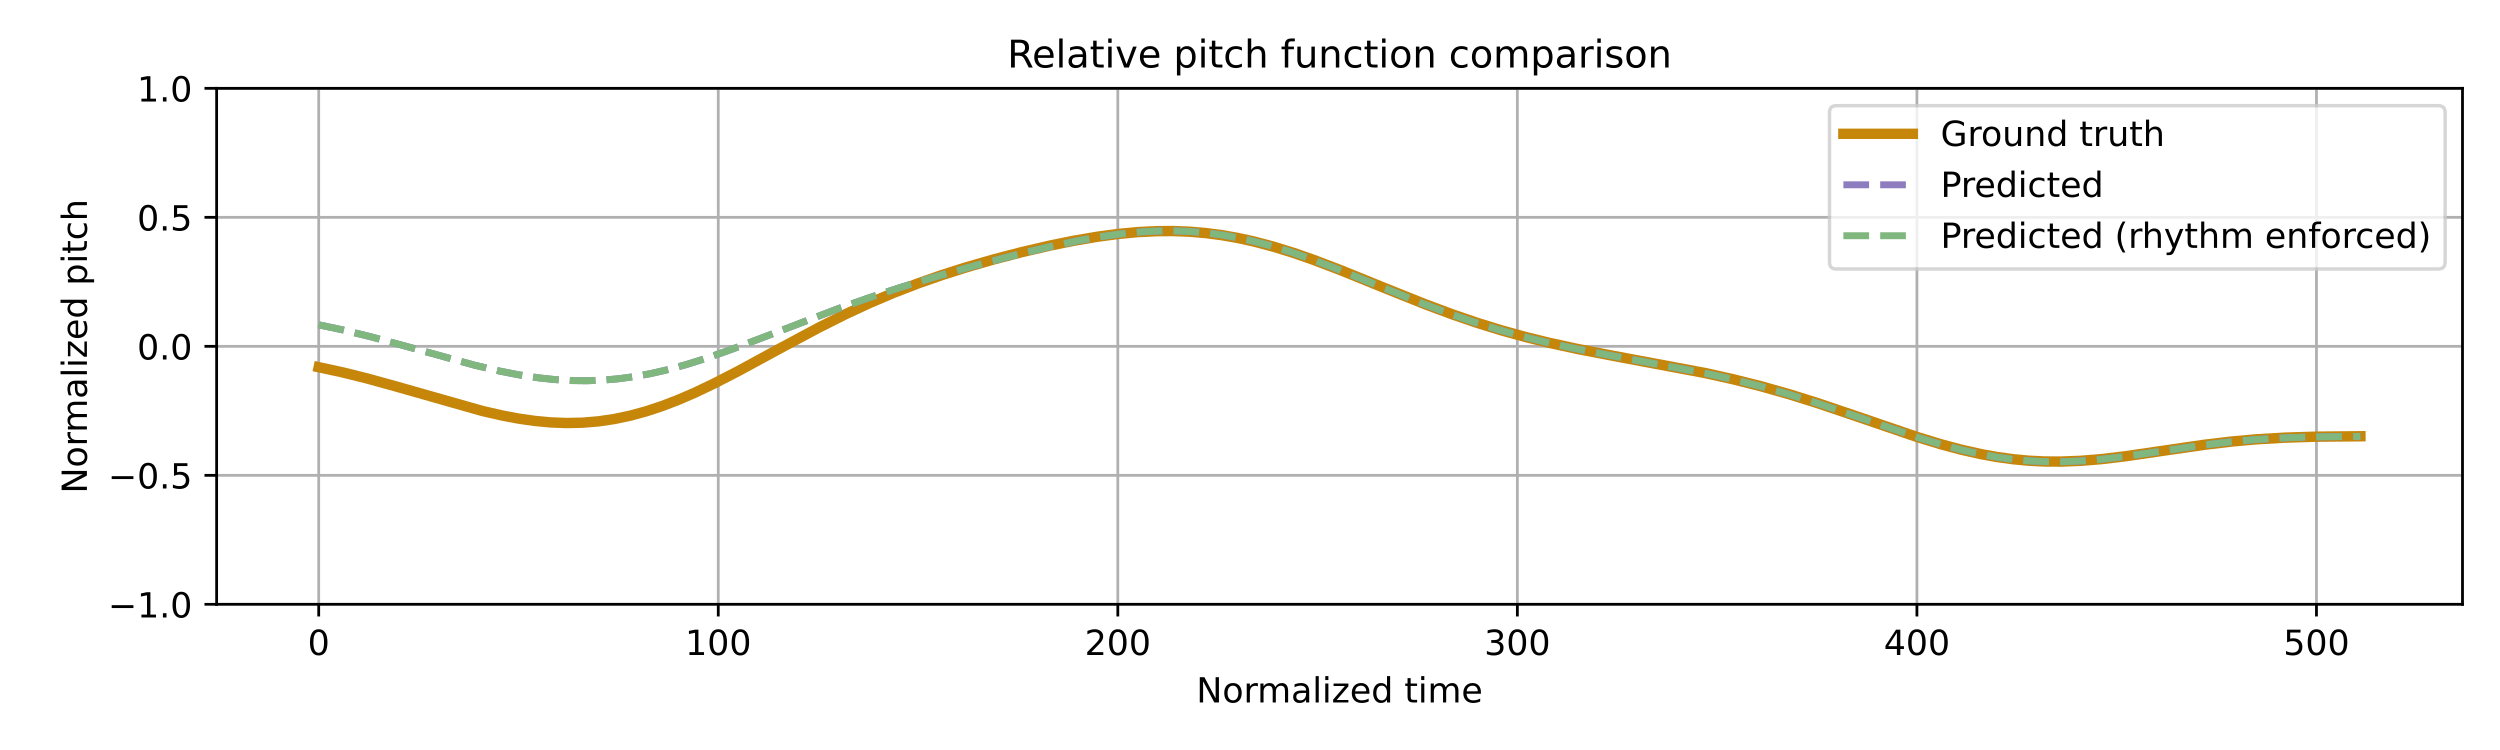
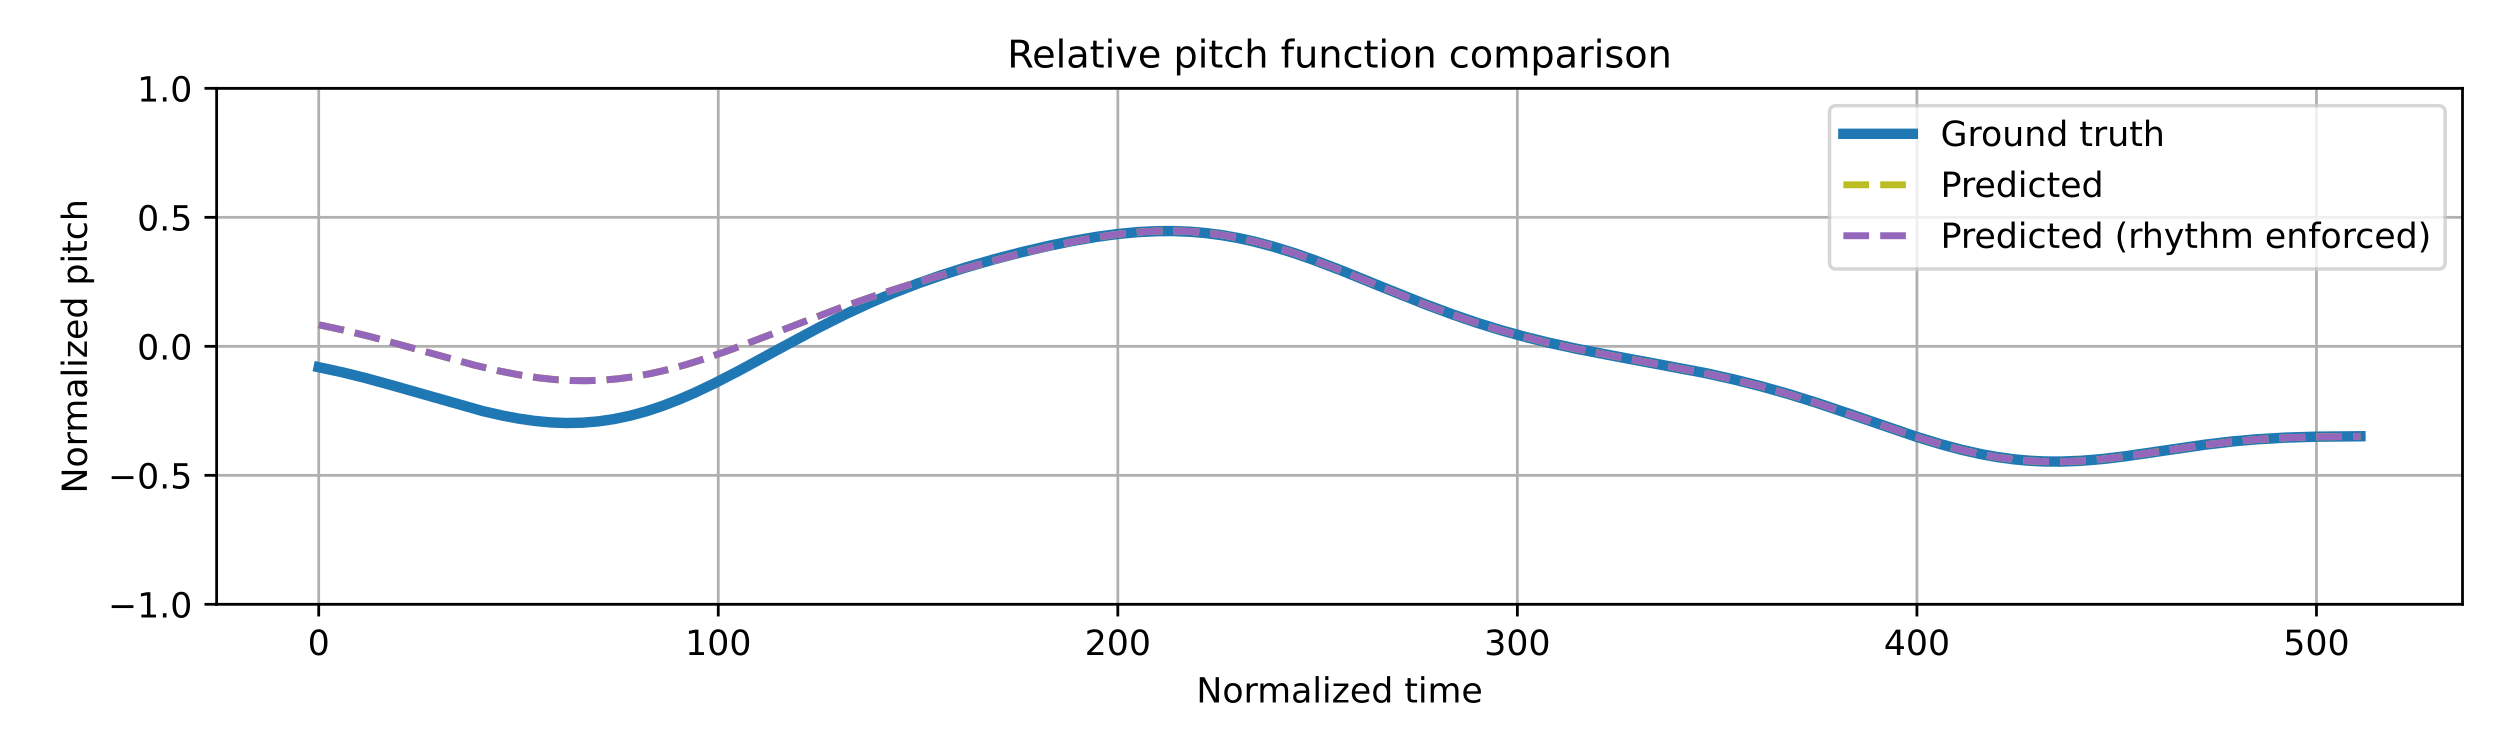
<svg xmlns="http://www.w3.org/2000/svg" xmlns:xlink="http://www.w3.org/1999/xlink" width="720pt" height="216pt" viewBox="0 0 720 216" version="1.1">
  <defs>
    <style type="text/css">*{stroke-linejoin: round; stroke-linecap: butt}</style>
  </defs>
  <g id="figure_1">
    <g id="patch_1">
      <path d="M 0 216  L 720 216  L 720 0  L 0 0  z " style="fill: #ffffff" />
    </g>
    <g id="axes_1">
      <g id="patch_2">
        <path d="M 62.39 174.04  L 709.2 174.04  L 709.2 25.44  L 62.39 25.44  z " style="fill: #ffffff" />
      </g>
      <g id="matplotlib.axis_1">
        <g id="xtick_1">
          <g id="line2d_1">
-             <path d="M 91.79 174.04  L 91.79 25.44  " clip-path="url(#pec3f9283bf)" style="fill: none; stroke: #b0b0b0; stroke-width: 0.8; stroke-linecap: square" />
+             <path d="M 91.79 174.04  L 91.79 25.44  " clip-path="url(#p451969dbb5)" style="fill: none; stroke: #b0b0b0; stroke-width: 0.8; stroke-linecap: square" />
          </g>
          <g id="line2d_2">
            <defs>
-               <path id="maca2d33551" d="M 0 0  L 0 3.5  " style="stroke: #000000; stroke-width: 0.8" />
-             </defs>
-             <g>
-               <use xlink:href="#maca2d33551" x="91.79" y="174.04" style="stroke: #000000; stroke-width: 0.8" />
+               <path id="m108feb2263" d="M 0 0  L 0 3.5  " style="stroke: #000000; stroke-width: 0.8" />
+             </defs>
+             <g>
+               <use xlink:href="#m108feb2263" x="91.79" y="174.04" style="stroke: #000000; stroke-width: 0.8" />
            </g>
          </g>
          <g id="text_1">
            <g transform="translate(88.60921 188.6384) scale(0.1 -0.1)">
              <defs>
                <path id="DejaVuSans-30" d="M 2034 4250  Q 1547 4250 1301 3770  Q 1056 3291 1056 2328  Q 1056 1369 1301 889  Q 1547 409 2034 409  Q 2525 409 2770 889  Q 3016 1369 3016 2328  Q 3016 3291 2770 3770  Q 2525 4250 2034 4250  z M 2034 4750  Q 2819 4750 3233 4129  Q 3647 3509 3647 2328  Q 3647 1150 3233 529  Q 2819 -91 2034 -91  Q 1250 -91 836 529  Q 422 1150 422 2328  Q 422 3509 836 4129  Q 1250 4750 2034 4750  z " transform="scale(0.015625)" />
              </defs>
              <use xlink:href="#DejaVuSans-30" />
            </g>
          </g>
        </g>
        <g id="xtick_2">
          <g id="line2d_3">
-             <path d="M 206.861 174.04  L 206.861 25.44  " clip-path="url(#pec3f9283bf)" style="fill: none; stroke: #b0b0b0; stroke-width: 0.8; stroke-linecap: square" />
+             <path d="M 206.861 174.04  L 206.861 25.44  " clip-path="url(#p451969dbb5)" style="fill: none; stroke: #b0b0b0; stroke-width: 0.8; stroke-linecap: square" />
          </g>
          <g id="line2d_4">
            <g>
-               <use xlink:href="#maca2d33551" x="206.861" y="174.04" style="stroke: #000000; stroke-width: 0.8" />
+               <use xlink:href="#m108feb2263" x="206.861" y="174.04" style="stroke: #000000; stroke-width: 0.8" />
            </g>
          </g>
          <g id="text_2">
            <g transform="translate(197.317 188.6384) scale(0.1 -0.1)">
              <defs>
                <path id="DejaVuSans-31" d="M 794 531  L 1825 531  L 1825 4091  L 703 3866  L 703 4441  L 1819 4666  L 2450 4666  L 2450 531  L 3481 531  L 3481 0  L 794 0  L 794 531  z " transform="scale(0.015625)" />
              </defs>
              <use xlink:href="#DejaVuSans-31" />
              <use xlink:href="#DejaVuSans-30" transform="translate(63.62305 0)" />
              <use xlink:href="#DejaVuSans-30" transform="translate(127.2461 0)" />
            </g>
          </g>
        </g>
        <g id="xtick_3">
          <g id="line2d_5">
-             <path d="M 321.931 174.04  L 321.931 25.44  " clip-path="url(#pec3f9283bf)" style="fill: none; stroke: #b0b0b0; stroke-width: 0.8; stroke-linecap: square" />
+             <path d="M 321.931 174.04  L 321.931 25.44  " clip-path="url(#p451969dbb5)" style="fill: none; stroke: #b0b0b0; stroke-width: 0.8; stroke-linecap: square" />
          </g>
          <g id="line2d_6">
            <g>
-               <use xlink:href="#maca2d33551" x="321.931" y="174.04" style="stroke: #000000; stroke-width: 0.8" />
+               <use xlink:href="#m108feb2263" x="321.931" y="174.04" style="stroke: #000000; stroke-width: 0.8" />
            </g>
          </g>
          <g id="text_3">
            <g transform="translate(312.3872 188.6384) scale(0.1 -0.1)">
              <defs>
                <path id="DejaVuSans-32" d="M 1228 531  L 3431 531  L 3431 0  L 469 0  L 469 531  Q 828 903 1448 1529  Q 2069 2156 2228 2338  Q 2531 2678 2651 2914  Q 2772 3150 2772 3378  Q 2772 3750 2511 3984  Q 2250 4219 1831 4219  Q 1534 4219 1204 4116  Q 875 4013 500 3803  L 500 4441  Q 881 4594 1212 4672  Q 1544 4750 1819 4750  Q 2544 4750 2975 4387  Q 3406 4025 3406 3419  Q 3406 3131 3298 2873  Q 3191 2616 2906 2266  Q 2828 2175 2409 1742  Q 1991 1309 1228 531  z " transform="scale(0.015625)" />
              </defs>
              <use xlink:href="#DejaVuSans-32" />
              <use xlink:href="#DejaVuSans-30" transform="translate(63.62305 0)" />
              <use xlink:href="#DejaVuSans-30" transform="translate(127.2461 0)" />
            </g>
          </g>
        </g>
        <g id="xtick_4">
          <g id="line2d_7">
-             <path d="M 437.001 174.04  L 437.001 25.44  " clip-path="url(#pec3f9283bf)" style="fill: none; stroke: #b0b0b0; stroke-width: 0.8; stroke-linecap: square" />
+             <path d="M 437.001 174.04  L 437.001 25.44  " clip-path="url(#p451969dbb5)" style="fill: none; stroke: #b0b0b0; stroke-width: 0.8; stroke-linecap: square" />
          </g>
          <g id="line2d_8">
            <g>
-               <use xlink:href="#maca2d33551" x="437.001" y="174.04" style="stroke: #000000; stroke-width: 0.8" />
+               <use xlink:href="#m108feb2263" x="437.001" y="174.04" style="stroke: #000000; stroke-width: 0.8" />
            </g>
          </g>
          <g id="text_4">
            <g transform="translate(427.4575 188.6384) scale(0.1 -0.1)">
              <defs>
                <path id="DejaVuSans-33" d="M 2597 2516  Q 3050 2419 3304 2112  Q 3559 1806 3559 1356  Q 3559 666 3084 287  Q 2609 -91 1734 -91  Q 1441 -91 1130 -33  Q 819 25 488 141  L 488 750  Q 750 597 1062 519  Q 1375 441 1716 441  Q 2309 441 2620 675  Q 2931 909 2931 1356  Q 2931 1769 2642 2001  Q 2353 2234 1838 2234  L 1294 2234  L 1294 2753  L 1863 2753  Q 2328 2753 2575 2939  Q 2822 3125 2822 3475  Q 2822 3834 2567 4026  Q 2313 4219 1838 4219  Q 1578 4219 1281 4162  Q 984 4106 628 3988  L 628 4550  Q 988 4650 1302 4700  Q 1616 4750 1894 4750  Q 2613 4750 3031 4423  Q 3450 4097 3450 3541  Q 3450 3153 3228 2886  Q 3006 2619 2597 2516  z " transform="scale(0.015625)" />
              </defs>
              <use xlink:href="#DejaVuSans-33" />
              <use xlink:href="#DejaVuSans-30" transform="translate(63.62305 0)" />
              <use xlink:href="#DejaVuSans-30" transform="translate(127.2461 0)" />
            </g>
          </g>
        </g>
        <g id="xtick_5">
          <g id="line2d_9">
-             <path d="M 552.072 174.04  L 552.072 25.44  " clip-path="url(#pec3f9283bf)" style="fill: none; stroke: #b0b0b0; stroke-width: 0.8; stroke-linecap: square" />
+             <path d="M 552.072 174.04  L 552.072 25.44  " clip-path="url(#p451969dbb5)" style="fill: none; stroke: #b0b0b0; stroke-width: 0.8; stroke-linecap: square" />
          </g>
          <g id="line2d_10">
            <g>
-               <use xlink:href="#maca2d33551" x="552.072" y="174.04" style="stroke: #000000; stroke-width: 0.8" />
+               <use xlink:href="#m108feb2263" x="552.072" y="174.04" style="stroke: #000000; stroke-width: 0.8" />
            </g>
          </g>
          <g id="text_5">
            <g transform="translate(542.5278 188.6384) scale(0.1 -0.1)">
              <defs>
                <path id="DejaVuSans-34" d="M 2419 4116  L 825 1625  L 2419 1625  L 2419 4116  z M 2253 4666  L 3047 4666  L 3047 1625  L 3713 1625  L 3713 1100  L 3047 1100  L 3047 0  L 2419 0  L 2419 1100  L 313 1100  L 313 1709  L 2253 4666  z " transform="scale(0.015625)" />
              </defs>
              <use xlink:href="#DejaVuSans-34" />
              <use xlink:href="#DejaVuSans-30" transform="translate(63.62305 0)" />
              <use xlink:href="#DejaVuSans-30" transform="translate(127.2461 0)" />
            </g>
          </g>
        </g>
        <g id="xtick_6">
          <g id="line2d_11">
-             <path d="M 667.142 174.04  L 667.142 25.44  " clip-path="url(#pec3f9283bf)" style="fill: none; stroke: #b0b0b0; stroke-width: 0.8; stroke-linecap: square" />
+             <path d="M 667.142 174.04  L 667.142 25.44  " clip-path="url(#p451969dbb5)" style="fill: none; stroke: #b0b0b0; stroke-width: 0.8; stroke-linecap: square" />
          </g>
          <g id="line2d_12">
            <g>
-               <use xlink:href="#maca2d33551" x="667.142" y="174.04" style="stroke: #000000; stroke-width: 0.8" />
+               <use xlink:href="#m108feb2263" x="667.142" y="174.04" style="stroke: #000000; stroke-width: 0.8" />
            </g>
          </g>
          <g id="text_6">
            <g transform="translate(657.5981 188.6384) scale(0.1 -0.1)">
              <defs>
                <path id="DejaVuSans-35" d="M 691 4666  L 3169 4666  L 3169 4134  L 1269 4134  L 1269 2991  Q 1406 3038 1543 3061  Q 1681 3084 1819 3084  Q 2600 3084 3056 2656  Q 3513 2228 3513 1497  Q 3513 744 3044 326  Q 2575 -91 1722 -91  Q 1428 -91 1123 -41  Q 819 9 494 109  L 494 744  Q 775 591 1075 516  Q 1375 441 1709 441  Q 2250 441 2565 725  Q 2881 1009 2881 1497  Q 2881 1984 2565 2268  Q 2250 2553 1709 2553  Q 1456 2553 1204 2497  Q 953 2441 691 2322  L 691 4666  z " transform="scale(0.015625)" />
              </defs>
              <use xlink:href="#DejaVuSans-35" />
              <use xlink:href="#DejaVuSans-30" transform="translate(63.62305 0)" />
              <use xlink:href="#DejaVuSans-30" transform="translate(127.2461 0)" />
            </g>
          </g>
        </g>
        <g id="text_7">
          <g transform="translate(344.5544 202.3166) scale(0.1 -0.1)">
            <defs>
              <path id="DejaVuSans-4e" d="M 628 4666  L 1478 4666  L 3547 763  L 3547 4666  L 4159 4666  L 4159 0  L 3309 0  L 1241 3903  L 1241 0  L 628 0  L 628 4666  z " transform="scale(0.015625)" />
              <path id="DejaVuSans-6f" d="M 1959 3097  Q 1497 3097 1228 2736  Q 959 2375 959 1747  Q 959 1119 1226 758  Q 1494 397 1959 397  Q 2419 397 2687 759  Q 2956 1122 2956 1747  Q 2956 2369 2687 2733  Q 2419 3097 1959 3097  z M 1959 3584  Q 2709 3584 3137 3096  Q 3566 2609 3566 1747  Q 3566 888 3137 398  Q 2709 -91 1959 -91  Q 1206 -91 779 398  Q 353 888 353 1747  Q 353 2609 779 3096  Q 1206 3584 1959 3584  z " transform="scale(0.015625)" />
              <path id="DejaVuSans-72" d="M 2631 2963  Q 2534 3019 2420 3045  Q 2306 3072 2169 3072  Q 1681 3072 1420 2755  Q 1159 2438 1159 1844  L 1159 0  L 581 0  L 581 3500  L 1159 3500  L 1159 2956  Q 1341 3275 1631 3429  Q 1922 3584 2338 3584  Q 2397 3584 2469 3576  Q 2541 3569 2628 3553  L 2631 2963  z " transform="scale(0.015625)" />
              <path id="DejaVuSans-6d" d="M 3328 2828  Q 3544 3216 3844 3400  Q 4144 3584 4550 3584  Q 5097 3584 5394 3201  Q 5691 2819 5691 2113  L 5691 0  L 5113 0  L 5113 2094  Q 5113 2597 4934 2840  Q 4756 3084 4391 3084  Q 3944 3084 3684 2787  Q 3425 2491 3425 1978  L 3425 0  L 2847 0  L 2847 2094  Q 2847 2600 2669 2842  Q 2491 3084 2119 3084  Q 1678 3084 1418 2786  Q 1159 2488 1159 1978  L 1159 0  L 581 0  L 581 3500  L 1159 3500  L 1159 2956  Q 1356 3278 1631 3431  Q 1906 3584 2284 3584  Q 2666 3584 2933 3390  Q 3200 3197 3328 2828  z " transform="scale(0.015625)" />
              <path id="DejaVuSans-61" d="M 2194 1759  Q 1497 1759 1228 1600  Q 959 1441 959 1056  Q 959 750 1161 570  Q 1363 391 1709 391  Q 2188 391 2477 730  Q 2766 1069 2766 1631  L 2766 1759  L 2194 1759  z M 3341 1997  L 3341 0  L 2766 0  L 2766 531  Q 2569 213 2275 61  Q 1981 -91 1556 -91  Q 1019 -91 701 211  Q 384 513 384 1019  Q 384 1609 779 1909  Q 1175 2209 1959 2209  L 2766 2209  L 2766 2266  Q 2766 2663 2505 2880  Q 2244 3097 1772 3097  Q 1472 3097 1187 3025  Q 903 2953 641 2809  L 641 3341  Q 956 3463 1253 3523  Q 1550 3584 1831 3584  Q 2591 3584 2966 3190  Q 3341 2797 3341 1997  z " transform="scale(0.015625)" />
              <path id="DejaVuSans-6c" d="M 603 4863  L 1178 4863  L 1178 0  L 603 0  L 603 4863  z " transform="scale(0.015625)" />
              <path id="DejaVuSans-69" d="M 603 3500  L 1178 3500  L 1178 0  L 603 0  L 603 3500  z M 603 4863  L 1178 4863  L 1178 4134  L 603 4134  L 603 4863  z " transform="scale(0.015625)" />
              <path id="DejaVuSans-7a" d="M 353 3500  L 3084 3500  L 3084 2975  L 922 459  L 3084 459  L 3084 0  L 275 0  L 275 525  L 2438 3041  L 353 3041  L 353 3500  z " transform="scale(0.015625)" />
              <path id="DejaVuSans-65" d="M 3597 1894  L 3597 1613  L 953 1613  Q 991 1019 1311 708  Q 1631 397 2203 397  Q 2534 397 2845 478  Q 3156 559 3463 722  L 3463 178  Q 3153 47 2828 -22  Q 2503 -91 2169 -91  Q 1331 -91 842 396  Q 353 884 353 1716  Q 353 2575 817 3079  Q 1281 3584 2069 3584  Q 2775 3584 3186 3129  Q 3597 2675 3597 1894  z M 3022 2063  Q 3016 2534 2758 2815  Q 2500 3097 2075 3097  Q 1594 3097 1305 2825  Q 1016 2553 972 2059  L 3022 2063  z " transform="scale(0.015625)" />
              <path id="DejaVuSans-64" d="M 2906 2969  L 2906 4863  L 3481 4863  L 3481 0  L 2906 0  L 2906 525  Q 2725 213 2448 61  Q 2172 -91 1784 -91  Q 1150 -91 751 415  Q 353 922 353 1747  Q 353 2572 751 3078  Q 1150 3584 1784 3584  Q 2172 3584 2448 3432  Q 2725 3281 2906 2969  z M 947 1747  Q 947 1113 1208 752  Q 1469 391 1925 391  Q 2381 391 2643 752  Q 2906 1113 2906 1747  Q 2906 2381 2643 2742  Q 2381 3103 1925 3103  Q 1469 3103 1208 2742  Q 947 2381 947 1747  z " transform="scale(0.015625)" />
              <path id="DejaVuSans-20" transform="scale(0.015625)" />
              <path id="DejaVuSans-74" d="M 1172 4494  L 1172 3500  L 2356 3500  L 2356 3053  L 1172 3053  L 1172 1153  Q 1172 725 1289 603  Q 1406 481 1766 481  L 2356 481  L 2356 0  L 1766 0  Q 1100 0 847 248  Q 594 497 594 1153  L 594 3053  L 172 3053  L 172 3500  L 594 3500  L 594 4494  L 1172 4494  z " transform="scale(0.015625)" />
            </defs>
            <use xlink:href="#DejaVuSans-4e" />
            <use xlink:href="#DejaVuSans-6f" transform="translate(74.80469 0)" />
            <use xlink:href="#DejaVuSans-72" transform="translate(135.9863 0)" />
            <use xlink:href="#DejaVuSans-6d" transform="translate(175.3496 0)" />
            <use xlink:href="#DejaVuSans-61" transform="translate(272.7617 0)" />
            <use xlink:href="#DejaVuSans-6c" transform="translate(334.041 0)" />
            <use xlink:href="#DejaVuSans-69" transform="translate(361.8242 0)" />
            <use xlink:href="#DejaVuSans-7a" transform="translate(389.6074 0)" />
            <use xlink:href="#DejaVuSans-65" transform="translate(442.0977 0)" />
            <use xlink:href="#DejaVuSans-64" transform="translate(503.6211 0)" />
            <use xlink:href="#DejaVuSans-20" transform="translate(567.0977 0)" />
            <use xlink:href="#DejaVuSans-74" transform="translate(598.8848 0)" />
            <use xlink:href="#DejaVuSans-69" transform="translate(638.0938 0)" />
            <use xlink:href="#DejaVuSans-6d" transform="translate(665.877 0)" />
            <use xlink:href="#DejaVuSans-65" transform="translate(763.2891 0)" />
          </g>
        </g>
      </g>
      <g id="matplotlib.axis_2">
        <g id="ytick_1">
          <g id="line2d_13">
-             <path d="M 62.39 174.04  L 709.2 174.04  " clip-path="url(#pec3f9283bf)" style="fill: none; stroke: #b0b0b0; stroke-width: 0.8; stroke-linecap: square" />
+             <path d="M 62.39 174.04  L 709.2 174.04  " clip-path="url(#p451969dbb5)" style="fill: none; stroke: #b0b0b0; stroke-width: 0.8; stroke-linecap: square" />
          </g>
          <g id="line2d_14">
            <defs>
-               <path id="m6d36e6db15" d="M 0 0  L -3.5 0  " style="stroke: #000000; stroke-width: 0.8" />
-             </defs>
-             <g>
-               <use xlink:href="#m6d36e6db15" x="62.39" y="174.04" style="stroke: #000000; stroke-width: 0.8" />
+               <path id="m6481c7e0e4" d="M 0 0  L -3.5 0  " style="stroke: #000000; stroke-width: 0.8" />
+             </defs>
+             <g>
+               <use xlink:href="#m6481c7e0e4" x="62.39" y="174.04" style="stroke: #000000; stroke-width: 0.8" />
            </g>
          </g>
          <g id="text_8">
            <g transform="translate(31.10719 177.8392) scale(0.1 -0.1)">
              <defs>
                <path id="DejaVuSans-2212" d="M 678 2272  L 4684 2272  L 4684 1741  L 678 1741  L 678 2272  z " transform="scale(0.015625)" />
                <path id="DejaVuSans-2e" d="M 684 794  L 1344 794  L 1344 0  L 684 0  L 684 794  z " transform="scale(0.015625)" />
              </defs>
              <use xlink:href="#DejaVuSans-2212" />
              <use xlink:href="#DejaVuSans-31" transform="translate(83.78906 0)" />
              <use xlink:href="#DejaVuSans-2e" transform="translate(147.4121 0)" />
              <use xlink:href="#DejaVuSans-30" transform="translate(179.1992 0)" />
            </g>
          </g>
        </g>
        <g id="ytick_2">
          <g id="line2d_15">
-             <path d="M 62.39 136.89  L 709.2 136.89  " clip-path="url(#pec3f9283bf)" style="fill: none; stroke: #b0b0b0; stroke-width: 0.8; stroke-linecap: square" />
+             <path d="M 62.39 136.89  L 709.2 136.89  " clip-path="url(#p451969dbb5)" style="fill: none; stroke: #b0b0b0; stroke-width: 0.8; stroke-linecap: square" />
          </g>
          <g id="line2d_16">
            <g>
-               <use xlink:href="#m6d36e6db15" x="62.39" y="136.89" style="stroke: #000000; stroke-width: 0.8" />
+               <use xlink:href="#m6481c7e0e4" x="62.39" y="136.89" style="stroke: #000000; stroke-width: 0.8" />
            </g>
          </g>
          <g id="text_9">
            <g transform="translate(31.10719 140.6892) scale(0.1 -0.1)">
              <use xlink:href="#DejaVuSans-2212" />
              <use xlink:href="#DejaVuSans-30" transform="translate(83.78906 0)" />
              <use xlink:href="#DejaVuSans-2e" transform="translate(147.4121 0)" />
              <use xlink:href="#DejaVuSans-35" transform="translate(179.1992 0)" />
            </g>
          </g>
        </g>
        <g id="ytick_3">
          <g id="line2d_17">
-             <path d="M 62.39 99.74  L 709.2 99.74  " clip-path="url(#pec3f9283bf)" style="fill: none; stroke: #b0b0b0; stroke-width: 0.8; stroke-linecap: square" />
+             <path d="M 62.39 99.74  L 709.2 99.74  " clip-path="url(#p451969dbb5)" style="fill: none; stroke: #b0b0b0; stroke-width: 0.8; stroke-linecap: square" />
          </g>
          <g id="line2d_18">
            <g>
-               <use xlink:href="#m6d36e6db15" x="62.39" y="99.74" style="stroke: #000000; stroke-width: 0.8" />
+               <use xlink:href="#m6481c7e0e4" x="62.39" y="99.74" style="stroke: #000000; stroke-width: 0.8" />
            </g>
          </g>
          <g id="text_10">
            <g transform="translate(39.48687 103.5392) scale(0.1 -0.1)">
              <use xlink:href="#DejaVuSans-30" />
              <use xlink:href="#DejaVuSans-2e" transform="translate(63.62305 0)" />
              <use xlink:href="#DejaVuSans-30" transform="translate(95.41016 0)" />
            </g>
          </g>
        </g>
        <g id="ytick_4">
          <g id="line2d_19">
-             <path d="M 62.39 62.59  L 709.2 62.59  " clip-path="url(#pec3f9283bf)" style="fill: none; stroke: #b0b0b0; stroke-width: 0.8; stroke-linecap: square" />
+             <path d="M 62.39 62.59  L 709.2 62.59  " clip-path="url(#p451969dbb5)" style="fill: none; stroke: #b0b0b0; stroke-width: 0.8; stroke-linecap: square" />
          </g>
          <g id="line2d_20">
            <g>
-               <use xlink:href="#m6d36e6db15" x="62.39" y="62.59" style="stroke: #000000; stroke-width: 0.8" />
+               <use xlink:href="#m6481c7e0e4" x="62.39" y="62.59" style="stroke: #000000; stroke-width: 0.8" />
            </g>
          </g>
          <g id="text_11">
            <g transform="translate(39.48687 66.38922) scale(0.1 -0.1)">
              <use xlink:href="#DejaVuSans-30" />
              <use xlink:href="#DejaVuSans-2e" transform="translate(63.62305 0)" />
              <use xlink:href="#DejaVuSans-35" transform="translate(95.41016 0)" />
            </g>
          </g>
        </g>
        <g id="ytick_5">
          <g id="line2d_21">
-             <path d="M 62.39 25.44  L 709.2 25.44  " clip-path="url(#pec3f9283bf)" style="fill: none; stroke: #b0b0b0; stroke-width: 0.8; stroke-linecap: square" />
+             <path d="M 62.39 25.44  L 709.2 25.44  " clip-path="url(#p451969dbb5)" style="fill: none; stroke: #b0b0b0; stroke-width: 0.8; stroke-linecap: square" />
          </g>
          <g id="line2d_22">
            <g>
-               <use xlink:href="#m6d36e6db15" x="62.39" y="25.44" style="stroke: #000000; stroke-width: 0.8" />
+               <use xlink:href="#m6481c7e0e4" x="62.39" y="25.44" style="stroke: #000000; stroke-width: 0.8" />
            </g>
          </g>
          <g id="text_12">
            <g transform="translate(39.48687 29.23922) scale(0.1 -0.1)">
              <use xlink:href="#DejaVuSans-31" />
              <use xlink:href="#DejaVuSans-2e" transform="translate(63.62305 0)" />
              <use xlink:href="#DejaVuSans-30" transform="translate(95.41016 0)" />
            </g>
          </g>
        </g>
        <g id="text_13">
          <g transform="translate(25.0275 142.1259) rotate(-90) scale(0.1 -0.1)">
            <defs>
              <path id="DejaVuSans-70" d="M 1159 525  L 1159 -1331  L 581 -1331  L 581 3500  L 1159 3500  L 1159 2969  Q 1341 3281 1617 3432  Q 1894 3584 2278 3584  Q 2916 3584 3314 3078  Q 3713 2572 3713 1747  Q 3713 922 3314 415  Q 2916 -91 2278 -91  Q 1894 -91 1617 61  Q 1341 213 1159 525  z M 3116 1747  Q 3116 2381 2855 2742  Q 2594 3103 2138 3103  Q 1681 3103 1420 2742  Q 1159 2381 1159 1747  Q 1159 1113 1420 752  Q 1681 391 2138 391  Q 2594 391 2855 752  Q 3116 1113 3116 1747  z " transform="scale(0.015625)" />
              <path id="DejaVuSans-63" d="M 3122 3366  L 3122 2828  Q 2878 2963 2633 3030  Q 2388 3097 2138 3097  Q 1578 3097 1268 2742  Q 959 2388 959 1747  Q 959 1106 1268 751  Q 1578 397 2138 397  Q 2388 397 2633 464  Q 2878 531 3122 666  L 3122 134  Q 2881 22 2623 -34  Q 2366 -91 2075 -91  Q 1284 -91 818 406  Q 353 903 353 1747  Q 353 2603 823 3093  Q 1294 3584 2113 3584  Q 2378 3584 2631 3529  Q 2884 3475 3122 3366  z " transform="scale(0.015625)" />
              <path id="DejaVuSans-68" d="M 3513 2113  L 3513 0  L 2938 0  L 2938 2094  Q 2938 2591 2744 2837  Q 2550 3084 2163 3084  Q 1697 3084 1428 2787  Q 1159 2491 1159 1978  L 1159 0  L 581 0  L 581 4863  L 1159 4863  L 1159 2956  Q 1366 3272 1645 3428  Q 1925 3584 2291 3584  Q 2894 3584 3203 3211  Q 3513 2838 3513 2113  z " transform="scale(0.015625)" />
            </defs>
            <use xlink:href="#DejaVuSans-4e" />
            <use xlink:href="#DejaVuSans-6f" transform="translate(74.80469 0)" />
            <use xlink:href="#DejaVuSans-72" transform="translate(135.9863 0)" />
            <use xlink:href="#DejaVuSans-6d" transform="translate(175.3496 0)" />
            <use xlink:href="#DejaVuSans-61" transform="translate(272.7617 0)" />
            <use xlink:href="#DejaVuSans-6c" transform="translate(334.041 0)" />
            <use xlink:href="#DejaVuSans-69" transform="translate(361.8242 0)" />
            <use xlink:href="#DejaVuSans-7a" transform="translate(389.6074 0)" />
            <use xlink:href="#DejaVuSans-65" transform="translate(442.0977 0)" />
            <use xlink:href="#DejaVuSans-64" transform="translate(503.6211 0)" />
            <use xlink:href="#DejaVuSans-20" transform="translate(567.0977 0)" />
            <use xlink:href="#DejaVuSans-70" transform="translate(598.8848 0)" />
            <use xlink:href="#DejaVuSans-69" transform="translate(662.3613 0)" />
            <use xlink:href="#DejaVuSans-74" transform="translate(690.1445 0)" />
            <use xlink:href="#DejaVuSans-63" transform="translate(729.3535 0)" />
            <use xlink:href="#DejaVuSans-68" transform="translate(784.334 0)" />
          </g>
        </g>
      </g>
      <g id="line2d_23">
-         <path d="M 91.79 105.756  L 98.695 107.249  L 105.599 108.963  L 113.654 111.184  L 138.969 118.375  L 144.723 119.688  L 149.326 120.553  L 153.928 121.217  L 158.531 121.652  L 163.134 121.832  L 167.737 121.737  L 172.34 121.353  L 176.942 120.674  L 181.545 119.702  L 186.148 118.446  L 190.751 116.921  L 195.354 115.151  L 199.957 113.165  L 205.71 110.429  L 212.614 106.873  L 224.121 100.622  L 235.628 94.45  L 243.683 90.41  L 250.587 87.21  L 257.492 84.28  L 264.396 81.617  L 271.3 79.204  L 278.204 77.011  L 286.259 74.691  L 294.314 72.599  L 302.369 70.731  L 309.273 69.33  L 316.177 68.155  L 321.931 67.386  L 327.685 66.845  L 333.438 66.565  L 338.041 66.549  L 342.644 66.732  L 347.246 67.121  L 351.849 67.719  L 356.452 68.526  L 361.055 69.533  L 366.808 71.056  L 372.562 72.84  L 378.315 74.842  L 386.37 77.915  L 399.028 83.053  L 410.535 87.653  L 418.59 90.648  L 425.494 93.002  L 432.398 95.135  L 439.303 97.043  L 446.207 98.739  L 454.262 100.491  L 464.618 102.486  L 491.084 107.438  L 499.139 109.226  L 507.194 111.249  L 515.249 113.527  L 523.304 116.045  L 533.66 119.545  L 552.072 125.84  L 558.976 127.945  L 564.729 129.486  L 570.483 130.781  L 575.086 131.613  L 579.688 132.249  L 584.291 132.68  L 588.894 132.907  L 593.497 132.936  L 599.25 132.715  L 605.004 132.246  L 611.908 131.432  L 622.264 129.922  L 634.922 128.081  L 642.977 127.131  L 649.881 126.519  L 657.936 126.043  L 667.142 125.759  L 679.8 125.642  L 679.8 125.642  " clip-path="url(#pec3f9283bf)" style="fill: none; stroke: #c5860a; stroke-width: 3; stroke-linecap: square" />
+         <path d="M 91.79 105.756  L 98.695 107.249  L 105.599 108.963  L 113.654 111.184  L 138.969 118.375  L 144.723 119.688  L 149.326 120.553  L 153.928 121.217  L 158.531 121.652  L 163.134 121.832  L 167.737 121.737  L 172.34 121.353  L 176.942 120.674  L 181.545 119.702  L 186.148 118.446  L 190.751 116.921  L 195.354 115.151  L 199.957 113.165  L 205.71 110.429  L 212.614 106.873  L 224.121 100.622  L 235.628 94.45  L 243.683 90.41  L 250.587 87.21  L 257.492 84.28  L 264.396 81.617  L 271.3 79.204  L 278.204 77.011  L 286.259 74.691  L 294.314 72.599  L 302.369 70.731  L 309.273 69.33  L 316.177 68.155  L 321.931 67.386  L 327.685 66.845  L 333.438 66.565  L 338.041 66.549  L 342.644 66.732  L 347.246 67.121  L 351.849 67.719  L 356.452 68.526  L 361.055 69.533  L 366.808 71.056  L 372.562 72.84  L 378.315 74.842  L 386.37 77.915  L 399.028 83.053  L 410.535 87.653  L 418.59 90.648  L 425.494 93.002  L 432.398 95.135  L 439.303 97.043  L 446.207 98.739  L 454.262 100.491  L 464.618 102.486  L 491.084 107.438  L 499.139 109.226  L 507.194 111.249  L 515.249 113.527  L 523.304 116.045  L 533.66 119.545  L 552.072 125.84  L 558.976 127.945  L 564.729 129.486  L 570.483 130.781  L 575.086 131.613  L 579.688 132.249  L 584.291 132.68  L 588.894 132.907  L 593.497 132.936  L 599.25 132.715  L 605.004 132.246  L 611.908 131.432  L 622.264 129.922  L 634.922 128.081  L 642.977 127.131  L 649.881 126.519  L 657.936 126.043  L 667.142 125.759  L 679.8 125.642  L 679.8 125.642  " clip-path="url(#p451969dbb5)" style="fill: none; stroke: #1f77b4; stroke-width: 3; stroke-linecap: square" />
      </g>
      <g id="line2d_24">
-         <path d="M 91.79 93.541  L 98.695 95.012  L 106.75 96.976  L 115.955 99.462  L 136.668 105.17  L 143.572 106.798  L 149.326 107.934  L 155.079 108.816  L 159.682 109.309  L 164.285 109.593  L 168.888 109.656  L 173.49 109.488  L 178.093 109.089  L 182.696 108.461  L 187.299 107.614  L 191.902 106.563  L 197.655 104.992  L 203.409 103.18  L 210.313 100.76  L 219.518 97.274  L 241.382 88.895  L 250.587 85.646  L 259.793 82.631  L 270.149 79.494  L 281.656 76.257  L 293.163 73.245  L 302.369 71.038  L 310.424 69.334  L 317.328 68.114  L 323.082 67.321  L 328.835 66.773  L 333.438 66.536  L 338.041 66.495  L 342.644 66.663  L 347.246 67.047  L 351.849 67.648  L 356.452 68.465  L 361.055 69.488  L 365.658 70.703  L 371.411 72.464  L 377.165 74.452  L 384.069 77.065  L 394.425 81.252  L 409.384 87.302  L 417.439 90.324  L 424.344 92.704  L 431.248 94.863  L 438.152 96.797  L 445.056 98.517  L 453.111 100.291  L 463.467 102.306  L 491.084 107.479  L 499.139 109.272  L 507.194 111.3  L 515.249 113.581  L 523.304 116.1  L 533.66 119.6  L 552.072 125.891  L 558.976 127.995  L 564.729 129.535  L 570.483 130.829  L 575.086 131.66  L 579.688 132.296  L 584.291 132.727  L 588.894 132.954  L 593.497 132.983  L 599.25 132.762  L 605.004 132.293  L 611.908 131.479  L 622.264 129.971  L 634.922 128.13  L 642.977 127.181  L 649.881 126.568  L 657.936 126.092  L 667.142 125.809  L 679.8 125.692  L 679.8 125.692  " clip-path="url(#pec3f9283bf)" style="fill: none; stroke-dasharray: 7.4,3.2; stroke-dashoffset: 0; stroke: #8e7dbe; stroke-width: 2" />
+         <path d="M 91.79 93.541  L 98.695 95.012  L 106.75 96.976  L 115.955 99.462  L 136.668 105.17  L 143.572 106.798  L 149.326 107.934  L 155.079 108.816  L 159.682 109.309  L 164.285 109.593  L 168.888 109.656  L 173.49 109.488  L 178.093 109.089  L 182.696 108.461  L 187.299 107.614  L 191.902 106.563  L 197.655 104.992  L 203.409 103.18  L 210.313 100.76  L 219.518 97.274  L 241.382 88.895  L 250.587 85.646  L 259.793 82.631  L 270.149 79.494  L 281.656 76.257  L 293.163 73.245  L 302.369 71.038  L 310.424 69.334  L 317.328 68.114  L 323.082 67.321  L 328.835 66.773  L 333.438 66.536  L 338.041 66.495  L 342.644 66.663  L 347.246 67.047  L 351.849 67.648  L 356.452 68.465  L 361.055 69.488  L 365.658 70.703  L 371.411 72.464  L 377.165 74.452  L 384.069 77.065  L 394.425 81.252  L 409.384 87.302  L 417.439 90.324  L 424.344 92.704  L 431.248 94.863  L 438.152 96.797  L 445.056 98.517  L 453.111 100.291  L 463.467 102.306  L 491.084 107.479  L 499.139 109.272  L 507.194 111.3  L 515.249 113.581  L 523.304 116.1  L 533.66 119.6  L 552.072 125.891  L 558.976 127.995  L 564.729 129.535  L 570.483 130.829  L 575.086 131.66  L 579.688 132.296  L 584.291 132.727  L 588.894 132.954  L 593.497 132.983  L 599.25 132.762  L 605.004 132.293  L 611.908 131.479  L 622.264 129.971  L 634.922 128.13  L 642.977 127.181  L 649.881 126.568  L 657.936 126.092  L 667.142 125.809  L 679.8 125.692  L 679.8 125.692  " clip-path="url(#p451969dbb5)" style="fill: none; stroke-dasharray: 7.4,3.2; stroke-dashoffset: 0; stroke: #bcbd22; stroke-width: 2" />
      </g>
      <g id="line2d_25">
-         <path d="M 91.79 93.541  L 98.695 95.012  L 106.75 96.976  L 115.955 99.462  L 136.668 105.17  L 143.572 106.798  L 149.326 107.934  L 155.079 108.816  L 159.682 109.309  L 164.285 109.593  L 168.888 109.656  L 173.49 109.488  L 178.093 109.089  L 182.696 108.461  L 187.299 107.614  L 191.902 106.563  L 197.655 104.992  L 203.409 103.18  L 210.313 100.76  L 219.518 97.274  L 241.382 88.895  L 250.587 85.646  L 259.793 82.631  L 270.149 79.494  L 281.656 76.257  L 293.163 73.245  L 302.369 71.038  L 310.424 69.334  L 317.328 68.114  L 323.082 67.321  L 328.835 66.773  L 333.438 66.536  L 338.041 66.495  L 342.644 66.663  L 347.246 67.047  L 351.849 67.648  L 356.452 68.465  L 361.055 69.488  L 365.658 70.703  L 371.411 72.464  L 377.165 74.452  L 384.069 77.065  L 394.425 81.252  L 409.384 87.302  L 417.439 90.324  L 424.344 92.704  L 431.248 94.863  L 438.152 96.797  L 445.056 98.517  L 453.111 100.291  L 463.467 102.306  L 491.084 107.479  L 499.139 109.272  L 507.194 111.3  L 515.249 113.581  L 523.304 116.1  L 533.66 119.6  L 552.072 125.891  L 558.976 127.995  L 564.729 129.535  L 570.483 130.829  L 575.086 131.66  L 579.688 132.296  L 584.291 132.727  L 588.894 132.954  L 593.497 132.983  L 599.25 132.762  L 605.004 132.293  L 611.908 131.479  L 622.264 129.971  L 634.922 128.13  L 642.977 127.181  L 649.881 126.568  L 657.936 126.092  L 667.142 125.809  L 679.8 125.692  L 679.8 125.692  " clip-path="url(#pec3f9283bf)" style="fill: none; stroke-dasharray: 7.4,3.2; stroke-dashoffset: 0; stroke: #7fb77e; stroke-width: 2" />
+         <path d="M 91.79 93.541  L 98.695 95.012  L 106.75 96.976  L 115.955 99.462  L 136.668 105.17  L 143.572 106.798  L 149.326 107.934  L 155.079 108.816  L 159.682 109.309  L 164.285 109.593  L 168.888 109.656  L 173.49 109.488  L 178.093 109.089  L 182.696 108.461  L 187.299 107.614  L 191.902 106.563  L 197.655 104.992  L 203.409 103.18  L 210.313 100.76  L 219.518 97.274  L 241.382 88.895  L 250.587 85.646  L 259.793 82.631  L 270.149 79.494  L 281.656 76.257  L 293.163 73.245  L 302.369 71.038  L 310.424 69.334  L 317.328 68.114  L 323.082 67.321  L 328.835 66.773  L 333.438 66.536  L 338.041 66.495  L 342.644 66.663  L 347.246 67.047  L 351.849 67.648  L 356.452 68.465  L 361.055 69.488  L 365.658 70.703  L 371.411 72.464  L 377.165 74.452  L 384.069 77.065  L 394.425 81.252  L 409.384 87.302  L 417.439 90.324  L 424.344 92.704  L 431.248 94.863  L 438.152 96.797  L 445.056 98.517  L 453.111 100.291  L 463.467 102.306  L 491.084 107.479  L 499.139 109.272  L 507.194 111.3  L 515.249 113.581  L 523.304 116.1  L 533.66 119.6  L 552.072 125.891  L 558.976 127.995  L 564.729 129.535  L 570.483 130.829  L 575.086 131.66  L 579.688 132.296  L 584.291 132.727  L 588.894 132.954  L 593.497 132.983  L 599.25 132.762  L 605.004 132.293  L 611.908 131.479  L 622.264 129.971  L 634.922 128.13  L 642.977 127.181  L 649.881 126.568  L 657.936 126.092  L 667.142 125.809  L 679.8 125.692  L 679.8 125.692  " clip-path="url(#p451969dbb5)" style="fill: none; stroke-dasharray: 7.4,3.2; stroke-dashoffset: 0; stroke: #9467bd; stroke-width: 2" />
      </g>
      <g id="patch_3">
        <path d="M 62.39 174.04  L 62.39 25.44  " style="fill: none; stroke: #000000; stroke-width: 0.8; stroke-linejoin: miter; stroke-linecap: square" />
      </g>
      <g id="patch_4">
        <path d="M 709.2 174.04  L 709.2 25.44  " style="fill: none; stroke: #000000; stroke-width: 0.8; stroke-linejoin: miter; stroke-linecap: square" />
      </g>
      <g id="patch_5">
        <path d="M 62.39 174.04  L 709.2 174.04  " style="fill: none; stroke: #000000; stroke-width: 0.8; stroke-linejoin: miter; stroke-linecap: square" />
      </g>
      <g id="patch_6">
        <path d="M 62.39 25.44  L 709.2 25.44  " style="fill: none; stroke: #000000; stroke-width: 0.8; stroke-linejoin: miter; stroke-linecap: square" />
      </g>
      <g id="text_14">
        <g transform="translate(290.1045 19.44) scale(0.11 -0.11)">
          <defs>
            <path id="DejaVuSans-52" d="M 2841 2188  Q 3044 2119 3236 1894  Q 3428 1669 3622 1275  L 4263 0  L 3584 0  L 2988 1197  Q 2756 1666 2539 1819  Q 2322 1972 1947 1972  L 1259 1972  L 1259 0  L 628 0  L 628 4666  L 2053 4666  Q 2853 4666 3247 4331  Q 3641 3997 3641 3322  Q 3641 2881 3436 2590  Q 3231 2300 2841 2188  z M 1259 4147  L 1259 2491  L 2053 2491  Q 2509 2491 2742 2702  Q 2975 2913 2975 3322  Q 2975 3731 2742 3939  Q 2509 4147 2053 4147  L 1259 4147  z " transform="scale(0.015625)" />
            <path id="DejaVuSans-76" d="M 191 3500  L 800 3500  L 1894 563  L 2988 3500  L 3597 3500  L 2284 0  L 1503 0  L 191 3500  z " transform="scale(0.015625)" />
            <path id="DejaVuSans-66" d="M 2375 4863  L 2375 4384  L 1825 4384  Q 1516 4384 1395 4259  Q 1275 4134 1275 3809  L 1275 3500  L 2222 3500  L 2222 3053  L 1275 3053  L 1275 0  L 697 0  L 697 3053  L 147 3053  L 147 3500  L 697 3500  L 697 3744  Q 697 4328 969 4595  Q 1241 4863 1831 4863  L 2375 4863  z " transform="scale(0.015625)" />
            <path id="DejaVuSans-75" d="M 544 1381  L 544 3500  L 1119 3500  L 1119 1403  Q 1119 906 1312 657  Q 1506 409 1894 409  Q 2359 409 2629 706  Q 2900 1003 2900 1516  L 2900 3500  L 3475 3500  L 3475 0  L 2900 0  L 2900 538  Q 2691 219 2414 64  Q 2138 -91 1772 -91  Q 1169 -91 856 284  Q 544 659 544 1381  z M 1991 3584  L 1991 3584  z " transform="scale(0.015625)" />
            <path id="DejaVuSans-6e" d="M 3513 2113  L 3513 0  L 2938 0  L 2938 2094  Q 2938 2591 2744 2837  Q 2550 3084 2163 3084  Q 1697 3084 1428 2787  Q 1159 2491 1159 1978  L 1159 0  L 581 0  L 581 3500  L 1159 3500  L 1159 2956  Q 1366 3272 1645 3428  Q 1925 3584 2291 3584  Q 2894 3584 3203 3211  Q 3513 2838 3513 2113  z " transform="scale(0.015625)" />
            <path id="DejaVuSans-73" d="M 2834 3397  L 2834 2853  Q 2591 2978 2328 3040  Q 2066 3103 1784 3103  Q 1356 3103 1142 2972  Q 928 2841 928 2578  Q 928 2378 1081 2264  Q 1234 2150 1697 2047  L 1894 2003  Q 2506 1872 2764 1633  Q 3022 1394 3022 966  Q 3022 478 2636 193  Q 2250 -91 1575 -91  Q 1294 -91 989 -36  Q 684 19 347 128  L 347 722  Q 666 556 975 473  Q 1284 391 1588 391  Q 1994 391 2212 530  Q 2431 669 2431 922  Q 2431 1156 2273 1281  Q 2116 1406 1581 1522  L 1381 1569  Q 847 1681 609 1914  Q 372 2147 372 2553  Q 372 3047 722 3315  Q 1072 3584 1716 3584  Q 2034 3584 2315 3537  Q 2597 3491 2834 3397  z " transform="scale(0.015625)" />
          </defs>
          <use xlink:href="#DejaVuSans-52" />
          <use xlink:href="#DejaVuSans-65" transform="translate(64.98242 0)" />
          <use xlink:href="#DejaVuSans-6c" transform="translate(126.5059 0)" />
          <use xlink:href="#DejaVuSans-61" transform="translate(154.2891 0)" />
          <use xlink:href="#DejaVuSans-74" transform="translate(215.5684 0)" />
          <use xlink:href="#DejaVuSans-69" transform="translate(254.7773 0)" />
          <use xlink:href="#DejaVuSans-76" transform="translate(282.5605 0)" />
          <use xlink:href="#DejaVuSans-65" transform="translate(341.7402 0)" />
          <use xlink:href="#DejaVuSans-20" transform="translate(403.2637 0)" />
          <use xlink:href="#DejaVuSans-70" transform="translate(435.0508 0)" />
          <use xlink:href="#DejaVuSans-69" transform="translate(498.5273 0)" />
          <use xlink:href="#DejaVuSans-74" transform="translate(526.3105 0)" />
          <use xlink:href="#DejaVuSans-63" transform="translate(565.5195 0)" />
          <use xlink:href="#DejaVuSans-68" transform="translate(620.5 0)" />
          <use xlink:href="#DejaVuSans-20" transform="translate(683.8789 0)" />
          <use xlink:href="#DejaVuSans-66" transform="translate(715.666 0)" />
          <use xlink:href="#DejaVuSans-75" transform="translate(750.8711 0)" />
          <use xlink:href="#DejaVuSans-6e" transform="translate(814.25 0)" />
          <use xlink:href="#DejaVuSans-63" transform="translate(877.6289 0)" />
          <use xlink:href="#DejaVuSans-74" transform="translate(932.6094 0)" />
          <use xlink:href="#DejaVuSans-69" transform="translate(971.8184 0)" />
          <use xlink:href="#DejaVuSans-6f" transform="translate(999.6016 0)" />
          <use xlink:href="#DejaVuSans-6e" transform="translate(1060.783 0)" />
          <use xlink:href="#DejaVuSans-20" transform="translate(1124.162 0)" />
          <use xlink:href="#DejaVuSans-63" transform="translate(1155.949 0)" />
          <use xlink:href="#DejaVuSans-6f" transform="translate(1210.93 0)" />
          <use xlink:href="#DejaVuSans-6d" transform="translate(1272.111 0)" />
          <use xlink:href="#DejaVuSans-70" transform="translate(1369.523 0)" />
          <use xlink:href="#DejaVuSans-61" transform="translate(1433 0)" />
          <use xlink:href="#DejaVuSans-72" transform="translate(1494.279 0)" />
          <use xlink:href="#DejaVuSans-69" transform="translate(1535.393 0)" />
          <use xlink:href="#DejaVuSans-73" transform="translate(1563.176 0)" />
          <use xlink:href="#DejaVuSans-6f" transform="translate(1615.275 0)" />
          <use xlink:href="#DejaVuSans-6e" transform="translate(1676.457 0)" />
        </g>
      </g>
      <g id="legend_1">
        <g id="patch_7">
          <path d="M 528.894 77.474  L 702.2 77.474  Q 704.2 77.474 704.2 75.474  L 704.2 32.44  Q 704.2 30.44 702.2 30.44  L 528.894 30.44  Q 526.894 30.44 526.894 32.44  L 526.894 75.474  Q 526.894 77.474 528.894 77.474  z " style="fill: #ffffff; opacity: 0.8; stroke: #cccccc; stroke-linejoin: miter" />
        </g>
        <g id="line2d_26">
-           <path d="M 530.894 38.538  L 540.894 38.538  L 550.894 38.538  " style="fill: none; stroke: #c5860a; stroke-width: 3; stroke-linecap: square" />
+           <path d="M 530.894 38.538  L 540.894 38.538  L 550.894 38.538  " style="fill: none; stroke: #1f77b4; stroke-width: 3; stroke-linecap: square" />
        </g>
        <g id="text_15">
          <g transform="translate(558.8937 42.03844) scale(0.1 -0.1)">
            <defs>
              <path id="DejaVuSans-47" d="M 3809 666  L 3809 1919  L 2778 1919  L 2778 2438  L 4434 2438  L 4434 434  Q 4069 175 3628 42  Q 3188 -91 2688 -91  Q 1594 -91 976 548  Q 359 1188 359 2328  Q 359 3472 976 4111  Q 1594 4750 2688 4750  Q 3144 4750 3555 4637  Q 3966 4525 4313 4306  L 4313 3634  Q 3963 3931 3569 4081  Q 3175 4231 2741 4231  Q 1884 4231 1454 3753  Q 1025 3275 1025 2328  Q 1025 1384 1454 906  Q 1884 428 2741 428  Q 3075 428 3337 486  Q 3600 544 3809 666  z " transform="scale(0.015625)" />
            </defs>
            <use xlink:href="#DejaVuSans-47" />
            <use xlink:href="#DejaVuSans-72" transform="translate(77.49023 0)" />
            <use xlink:href="#DejaVuSans-6f" transform="translate(116.3535 0)" />
            <use xlink:href="#DejaVuSans-75" transform="translate(177.5352 0)" />
            <use xlink:href="#DejaVuSans-6e" transform="translate(240.9141 0)" />
            <use xlink:href="#DejaVuSans-64" transform="translate(304.293 0)" />
            <use xlink:href="#DejaVuSans-20" transform="translate(367.7695 0)" />
            <use xlink:href="#DejaVuSans-74" transform="translate(399.5566 0)" />
            <use xlink:href="#DejaVuSans-72" transform="translate(438.7656 0)" />
            <use xlink:href="#DejaVuSans-75" transform="translate(479.8789 0)" />
            <use xlink:href="#DejaVuSans-74" transform="translate(543.2578 0)" />
            <use xlink:href="#DejaVuSans-68" transform="translate(582.4668 0)" />
          </g>
        </g>
        <g id="line2d_27">
-           <path d="M 530.894 53.217  L 540.894 53.217  L 550.894 53.217  " style="fill: none; stroke-dasharray: 7.4,3.2; stroke-dashoffset: 0; stroke: #8e7dbe; stroke-width: 2" />
+           <path d="M 530.894 53.217  L 540.894 53.217  L 550.894 53.217  " style="fill: none; stroke-dasharray: 7.4,3.2; stroke-dashoffset: 0; stroke: #bcbd22; stroke-width: 2" />
        </g>
        <g id="text_16">
          <g transform="translate(558.8937 56.71656) scale(0.1 -0.1)">
            <defs>
              <path id="DejaVuSans-50" d="M 1259 4147  L 1259 2394  L 2053 2394  Q 2494 2394 2734 2622  Q 2975 2850 2975 3272  Q 2975 3691 2734 3919  Q 2494 4147 2053 4147  L 1259 4147  z M 628 4666  L 2053 4666  Q 2838 4666 3239 4311  Q 3641 3956 3641 3272  Q 3641 2581 3239 2228  Q 2838 1875 2053 1875  L 1259 1875  L 1259 0  L 628 0  L 628 4666  z " transform="scale(0.015625)" />
            </defs>
            <use xlink:href="#DejaVuSans-50" />
            <use xlink:href="#DejaVuSans-72" transform="translate(58.55273 0)" />
            <use xlink:href="#DejaVuSans-65" transform="translate(97.41602 0)" />
            <use xlink:href="#DejaVuSans-64" transform="translate(158.9395 0)" />
            <use xlink:href="#DejaVuSans-69" transform="translate(222.416 0)" />
            <use xlink:href="#DejaVuSans-63" transform="translate(250.1992 0)" />
            <use xlink:href="#DejaVuSans-74" transform="translate(305.1797 0)" />
            <use xlink:href="#DejaVuSans-65" transform="translate(344.3887 0)" />
            <use xlink:href="#DejaVuSans-64" transform="translate(405.9121 0)" />
          </g>
        </g>
        <g id="line2d_28">
-           <path d="M 530.894 67.895  L 540.894 67.895  L 550.894 67.895  " style="fill: none; stroke-dasharray: 7.4,3.2; stroke-dashoffset: 0; stroke: #7fb77e; stroke-width: 2" />
+           <path d="M 530.894 67.895  L 540.894 67.895  L 550.894 67.895  " style="fill: none; stroke-dasharray: 7.4,3.2; stroke-dashoffset: 0; stroke: #9467bd; stroke-width: 2" />
        </g>
        <g id="text_17">
          <g transform="translate(558.8937 71.39469) scale(0.1 -0.1)">
            <defs>
              <path id="DejaVuSans-28" d="M 1984 4856  Q 1566 4138 1362 3434  Q 1159 2731 1159 2009  Q 1159 1288 1364 580  Q 1569 -128 1984 -844  L 1484 -844  Q 1016 -109 783 600  Q 550 1309 550 2009  Q 550 2706 781 3412  Q 1013 4119 1484 4856  L 1984 4856  z " transform="scale(0.015625)" />
              <path id="DejaVuSans-79" d="M 2059 -325  Q 1816 -950 1584 -1140  Q 1353 -1331 966 -1331  L 506 -1331  L 506 -850  L 844 -850  Q 1081 -850 1212 -737  Q 1344 -625 1503 -206  L 1606 56  L 191 3500  L 800 3500  L 1894 763  L 2988 3500  L 3597 3500  L 2059 -325  z " transform="scale(0.015625)" />
              <path id="DejaVuSans-29" d="M 513 4856  L 1013 4856  Q 1481 4119 1714 3412  Q 1947 2706 1947 2009  Q 1947 1309 1714 600  Q 1481 -109 1013 -844  L 513 -844  Q 928 -128 1133 580  Q 1338 1288 1338 2009  Q 1338 2731 1133 3434  Q 928 4138 513 4856  z " transform="scale(0.015625)" />
            </defs>
            <use xlink:href="#DejaVuSans-50" />
            <use xlink:href="#DejaVuSans-72" transform="translate(58.55273 0)" />
            <use xlink:href="#DejaVuSans-65" transform="translate(97.41602 0)" />
            <use xlink:href="#DejaVuSans-64" transform="translate(158.9395 0)" />
            <use xlink:href="#DejaVuSans-69" transform="translate(222.416 0)" />
            <use xlink:href="#DejaVuSans-63" transform="translate(250.1992 0)" />
            <use xlink:href="#DejaVuSans-74" transform="translate(305.1797 0)" />
            <use xlink:href="#DejaVuSans-65" transform="translate(344.3887 0)" />
            <use xlink:href="#DejaVuSans-64" transform="translate(405.9121 0)" />
            <use xlink:href="#DejaVuSans-20" transform="translate(469.3887 0)" />
            <use xlink:href="#DejaVuSans-28" transform="translate(501.1758 0)" />
            <use xlink:href="#DejaVuSans-72" transform="translate(540.1895 0)" />
            <use xlink:href="#DejaVuSans-68" transform="translate(579.5527 0)" />
            <use xlink:href="#DejaVuSans-79" transform="translate(642.9316 0)" />
            <use xlink:href="#DejaVuSans-74" transform="translate(702.1113 0)" />
            <use xlink:href="#DejaVuSans-68" transform="translate(741.3203 0)" />
            <use xlink:href="#DejaVuSans-6d" transform="translate(804.6992 0)" />
            <use xlink:href="#DejaVuSans-20" transform="translate(902.1113 0)" />
            <use xlink:href="#DejaVuSans-65" transform="translate(933.8984 0)" />
            <use xlink:href="#DejaVuSans-6e" transform="translate(995.4219 0)" />
            <use xlink:href="#DejaVuSans-66" transform="translate(1058.801 0)" />
            <use xlink:href="#DejaVuSans-6f" transform="translate(1094.006 0)" />
            <use xlink:href="#DejaVuSans-72" transform="translate(1155.188 0)" />
            <use xlink:href="#DejaVuSans-63" transform="translate(1194.051 0)" />
            <use xlink:href="#DejaVuSans-65" transform="translate(1249.031 0)" />
            <use xlink:href="#DejaVuSans-64" transform="translate(1310.555 0)" />
            <use xlink:href="#DejaVuSans-29" transform="translate(1374.031 0)" />
          </g>
        </g>
      </g>
    </g>
  </g>
  <defs>
-     <clipPath id="pec3f9283bf">
+     <clipPath id="p451969dbb5">
      <rect x="62.39" y="25.44" width="646.81" height="148.6" />
    </clipPath>
  </defs>
</svg>
